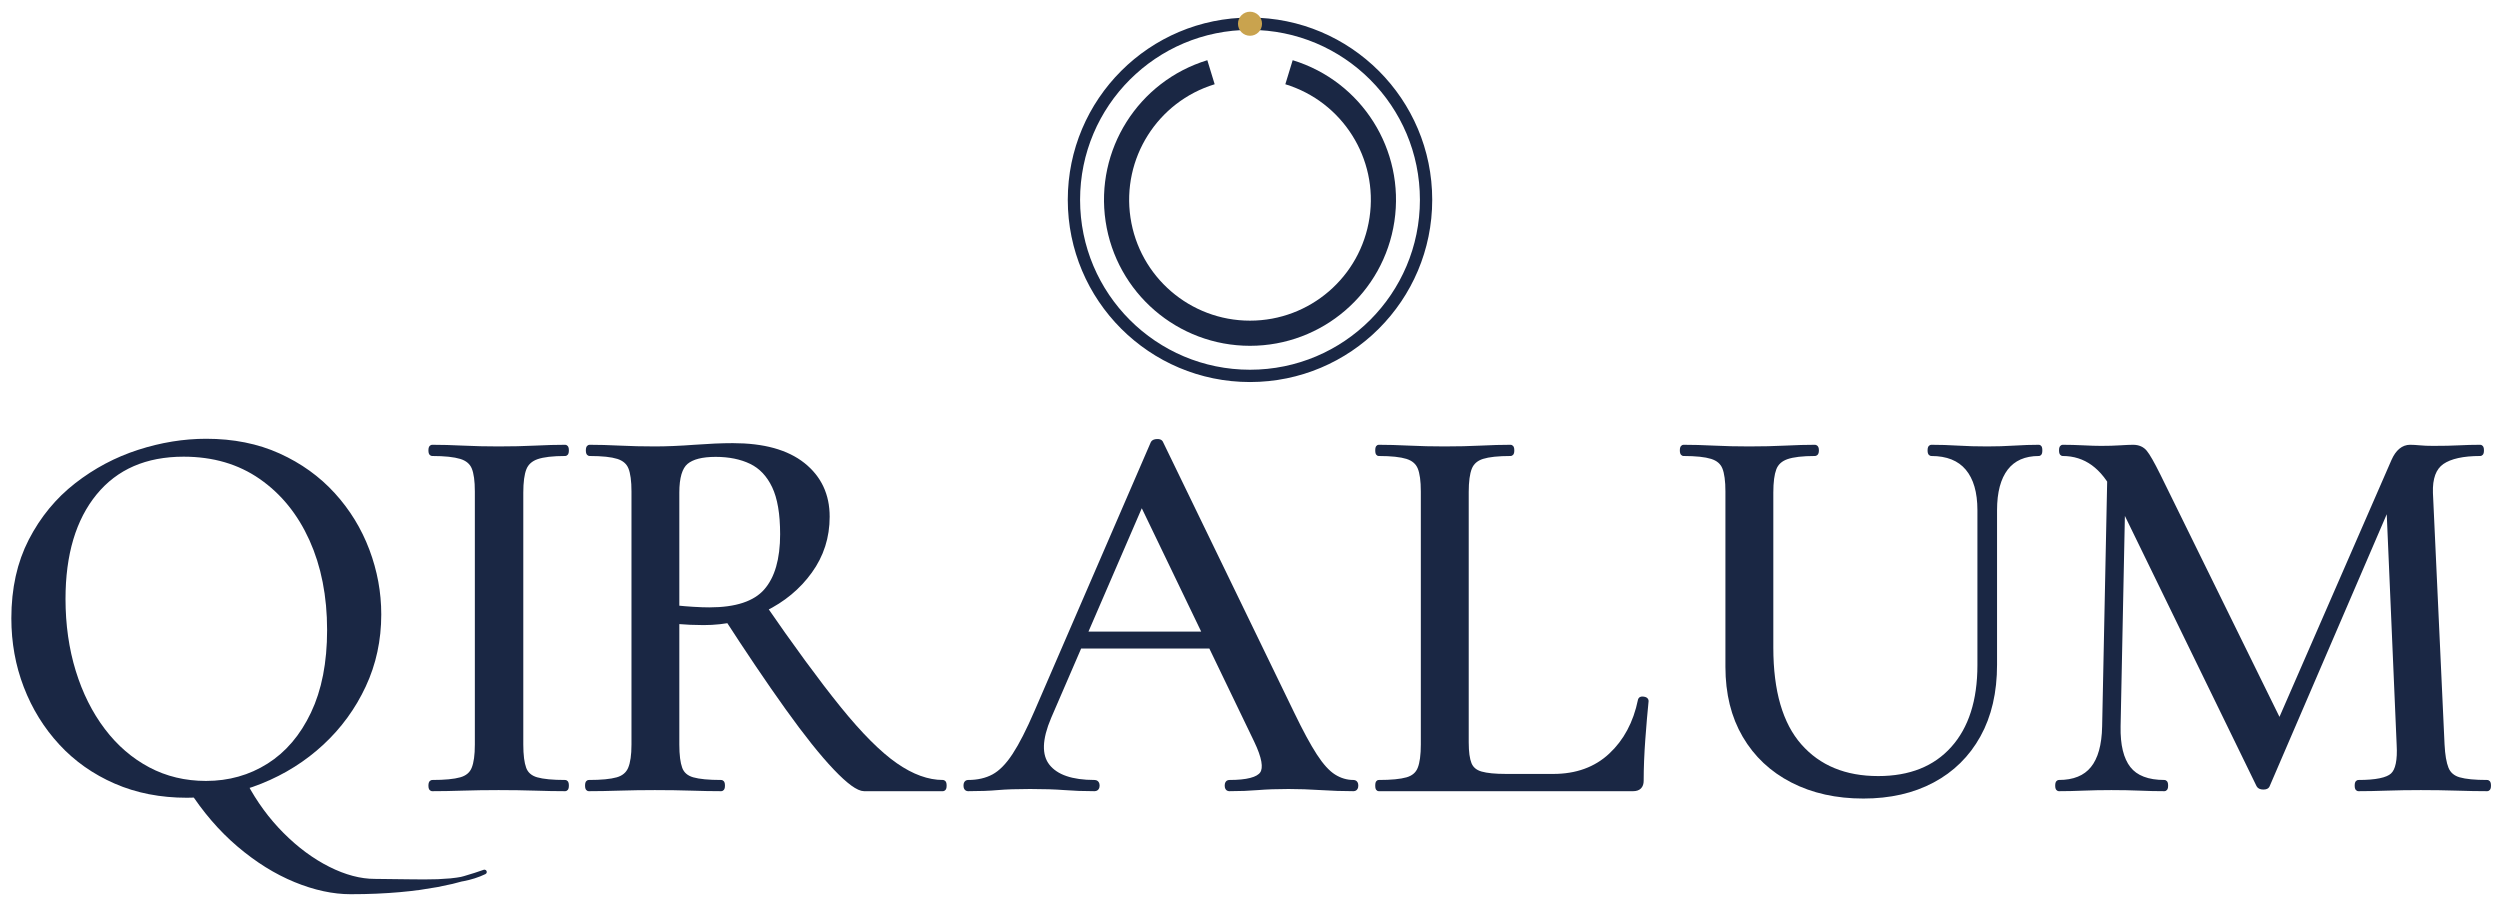
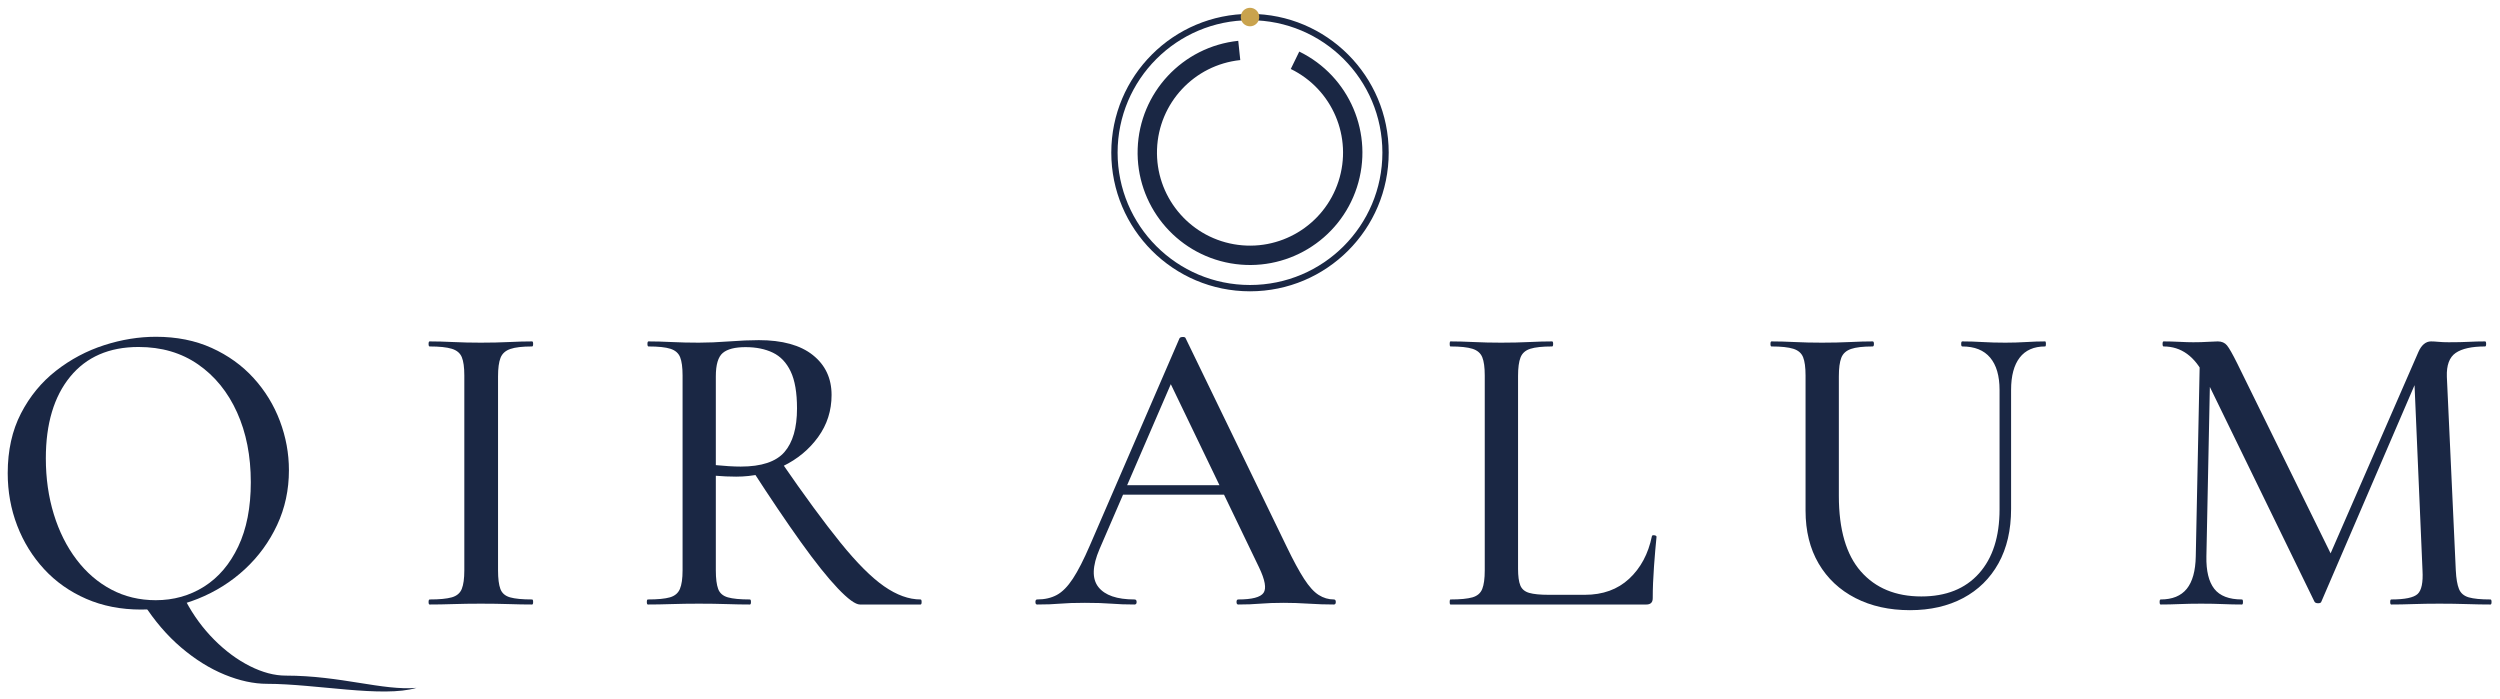
- <svg xmlns="http://www.w3.org/2000/svg" viewBox="24.00 -542.67 4572.00 1652.00" role="img" aria-labelledby="t d" shape-rendering="geometricPrecision">
+ <svg xmlns="http://www.w3.org/2000/svg" viewBox="30.67 -536.00 5938.67 1658.67" role="img" aria-labelledby="t d" shape-rendering="geometricPrecision">
  <g fill="none">
-     <circle cx="2310.00" cy="-177.25" r="322.00" stroke="#1A2744" stroke-width="22.50" />
-     <path d="M 2238.66 -410.59 A 244.00 244.00 0 1 0 2381.34 -410.59" stroke="#1A2744" stroke-width="46.00" stroke-linecap="butt" />
-     <circle cx="2310.00" cy="-499.25" r="22.00" fill="#C9A34E" stroke="none" />
+     <circle cx="3000.00" cy="-173.50" r="322.00" stroke="#1A2744" stroke-width="15.00" />
+     <path d="M 2974.50 -416.16 A 244.00 244.00 0 1 0 3106.96 -392.81" stroke="#1A2744" stroke-width="46.00" stroke-linecap="butt" />
+     <circle cx="3000.00" cy="-495.50" r="22.00" fill="#C9A34E" stroke="none" />
  </g>
  <g transform="translate(0.00 900) scale(1 -1)" fill="#1A2744">
-     <path d="M 523.38 -59.92 L 514.42 -49.08 L 505.98 -37.98 L 497.70 -26.25 L 489.91 -14.29 L 482.49 -1.95 L 480.44 1.76 L 485.80 3.48 L 486.00 3.55 L 501.99 9.53 L 502.16 9.59 L 517.80 16.26 L 517.98 16.35 L 533.15 23.65 L 533.33 23.73 L 548.02 31.61 L 548.19 31.71 L 562.42 40.23 L 562.60 40.34 L 576.36 49.45 L 576.52 49.56 L 589.83 59.30 L 589.98 59.41 L 602.80 69.74 L 602.95 69.86 L 615.31 80.81 L 615.46 80.95 L 627.26 92.44 L 627.40 92.59 L 638.58 104.54 L 638.73 104.69 L 649.24 117.11 L 649.36 117.28 L 659.25 130.16 L 659.38 130.34 L 668.61 143.70 L 668.73 143.86 L 677.34 157.69 L 677.44 157.88 L 685.39 172.18 L 685.49 172.35 L 692.81 187.11 L 692.90 187.31 L 699.46 202.46 L 699.55 202.69 L 705.24 218.16 L 705.31 218.39 L 710.12 234.16 L 710.19 234.39 L 714.12 250.49 L 714.17 250.72 L 717.24 267.12 L 717.27 267.35 L 719.46 284.07 L 719.49 284.30 L 720.80 301.32 L 720.81 301.54 L 721.25 318.89 L 721.25 319.10 L 720.91 334.05 L 720.90 334.24 L 719.89 349.10 L 719.88 349.29 L 718.20 364.05 L 718.17 364.25 L 715.83 378.93 L 715.79 379.11 L 712.76 393.69 L 712.71 393.88 L 709.01 408.36 L 708.96 408.55 L 704.60 422.94 L 704.55 423.11 L 699.51 437.41 L 699.44 437.59 L 693.76 451.65 L 693.69 451.84 L 687.39 465.52 L 687.30 465.70 L 680.41 479.01 L 680.31 479.20 L 672.80 492.14 L 672.70 492.30 L 664.59 504.86 L 664.46 505.04 L 655.73 517.23 L 655.61 517.39 L 646.29 529.20 L 646.16 529.35 L 636.21 540.79 L 636.06 540.94 L 625.54 551.90 L 625.39 552.06 L 614.31 562.45 L 614.14 562.60 L 602.52 572.40 L 602.35 572.54 L 590.19 581.76 L 590.01 581.89 L 577.30 590.54 L 577.12 590.65 L 563.86 598.73 L 563.67 598.84 L 549.88 606.33 L 549.70 606.41 L 535.35 613.33 L 535.14 613.42 L 520.27 619.64 L 520.05 619.73 L 504.69 625.11 L 504.45 625.19 L 488.62 629.74 L 488.40 629.79 L 472.07 633.51 L 471.85 633.56 L 455.05 636.46 L 454.82 636.50 L 437.52 638.58 L 437.32 638.59 L 419.56 639.83 L 419.36 639.84 L 401.10 640.25 L 400.91 640.25 L 385.65 639.94 L 385.48 639.92 L 370.18 638.99 L 370.01 638.98 L 354.69 637.41 L 354.51 637.40 L 339.15 635.21 L 338.99 635.17 L 323.60 632.36 L 323.44 632.34 L 308.01 628.90 L 307.86 628.86 L 292.41 624.80 L 292.26 624.75 L 276.77 620.06 L 276.61 620.01 L 261.26 614.69 L 261.09 614.62 L 246.06 608.67 L 245.89 608.60 L 231.16 601.99 L 230.99 601.91 L 216.59 594.67 L 216.43 594.59 L 202.32 586.70 L 202.16 586.60 L 188.39 578.09 L 188.24 577.99 L 174.76 568.81 L 174.61 568.71 L 161.46 558.91 L 161.30 558.77 L 148.62 548.33 L 148.45 548.17 L 136.40 537.10 L 136.22 536.94 L 124.84 525.20 L 124.69 525.02 L 113.92 512.66 L 113.78 512.49 L 103.66 499.48 L 103.53 499.29 L 94.04 485.65 L 93.91 485.46 L 85.09 471.16 L 84.97 470.98 L 76.78 456.05 L 76.66 455.82 L 69.28 440.26 L 69.16 440.00 L 62.77 423.81 L 62.67 423.55 L 57.25 406.74 L 57.17 406.49 L 52.75 389.05 L 52.70 388.80 L 49.25 370.74 L 49.21 370.49 L 46.76 351.80 L 46.74 351.57 L 45.25 332.26 L 45.24 332.04 L 44.75 312.10 L 44.75 311.91 L 45.10 295.52 L 45.11 295.34 L 46.16 279.20 L 46.17 279.01 L 47.94 263.09 L 47.96 262.89 L 50.42 247.21 L 50.46 247.03 L 53.62 231.57 L 53.66 231.38 L 57.52 216.18 L 57.59 215.99 L 62.16 201.00 L 62.23 200.80 L 67.50 186.06 L 67.58 185.89 L 73.50 171.47 L 73.58 171.29 L 80.09 157.30 L 80.17 157.12 L 87.29 143.55 L 87.39 143.38 L 95.09 130.22 L 95.19 130.05 L 103.49 117.33 L 103.60 117.16 L 112.49 104.86 L 112.61 104.70 L 122.10 92.81 L 122.24 92.66 L 132.31 81.20 L 132.45 81.04 L 143.09 70.09 L 143.25 69.92 L 154.43 59.60 L 154.60 59.46 L 166.30 49.73 L 166.47 49.58 L 178.71 40.46 L 178.89 40.34 L 191.65 31.82 L 191.85 31.71 L 205.15 23.82 L 205.32 23.71 L 219.15 16.41 L 219.35 16.32 L 233.71 9.65 L 233.91 9.56 L 248.75 3.59 L 248.97 3.50 L 264.24 -1.68 L 264.45 -1.74 L 280.12 -6.12 L 280.35 -6.19 L 296.45 -9.78 L 296.66 -9.81 L 313.19 -12.60 L 313.40 -12.64 L 330.35 -14.62 L 330.56 -14.64 L 347.93 -15.84 L 348.11 -15.85 L 365.90 -16.25 L 366.10 -16.25 L 378.44 -15.96 L 388.50 -30.07 L 388.59 -30.20 L 399.26 -44.11 L 399.36 -44.24 L 410.38 -57.55 L 410.48 -57.66 L 421.81 -70.39 L 421.93 -70.51 L 433.60 -82.64 L 433.71 -82.75 L 445.71 -94.28 L 445.84 -94.39 L 458.18 -105.33 L 458.30 -105.44 L 470.85 -115.75 L 470.98 -115.84 L 483.62 -125.50 L 483.75 -125.60 L 496.51 -134.62 L 496.64 -134.71 L 509.49 -143.09 L 509.64 -143.18 L 522.60 -150.90 L 522.75 -150.99 L 535.80 -158.06 L 535.96 -158.14 L 549.12 -164.57 L 549.29 -164.66 L 562.55 -170.45 L 562.71 -170.51 L 575.94 -175.64 L 576.11 -175.70 L 589.17 -180.14 L 589.35 -180.19 L 602.24 -183.94 L 602.42 -183.99 L 615.14 -187.06 L 615.34 -187.11 L 627.89 -189.50 L 628.10 -189.54 L 640.48 -191.25 L 640.71 -191.28 L 652.91 -192.30 L 653.14 -192.31 L 665.17 -192.65 L 665.34 -192.65 L 689.85 -192.40 L 689.95 -192.40 L 712.99 -191.66 L 713.08 -191.65 L 734.70 -190.47 L 734.80 -190.47 L 755.06 -188.91 L 755.16 -188.90 L 774.11 -187.00 L 774.21 -186.99 L 791.90 -184.79 L 792.05 -184.78 L 823.84 -179.65 L 824.04 -179.61 L 851.39 -173.84 L 851.59 -173.79 L 868.69 -169.32 L 870.99 -168.95 L 871.21 -168.91 L 881.60 -166.62 L 881.85 -166.56 L 891.90 -163.70 L 892.16 -163.61 L 901.92 -160.15 L 902.20 -160.05 L 911.70 -155.90 L 913.45 -154.49 L 914.24 -152.40 L 913.85 -150.19 L 912.39 -148.49 L 910.27 -147.76 L 908.64 -147.97 L 892.16 -153.56 L 872.70 -159.51 L 866.81 -161.04 L 859.06 -162.32 L 847.94 -163.68 L 824.85 -165.20 L 799.49 -165.62 L 772.02 -165.39 L 709.65 -164.65 L 699.56 -164.30 L 689.64 -163.28 L 679.48 -161.56 L 669.21 -159.16 L 658.56 -156.01 L 648.12 -152.29 L 637.12 -147.71 L 626.17 -142.51 L 615.36 -136.78 L 604.46 -130.36 L 593.84 -123.47 L 583.15 -115.91 L 572.76 -107.90 L 562.62 -99.44 L 552.39 -90.21 L 542.41 -80.55 L 532.80 -70.54 Z M 215.75 109.44 L 207.39 121.03 L 199.41 133.26 L 192.14 145.65 L 185.16 158.85 L 178.75 172.38 L 172.85 186.36 L 167.50 200.69 L 162.51 215.82 L 158.12 231.19 L 154.32 246.86 L 151.15 262.69 L 148.49 279.14 L 146.45 295.59 L 144.97 312.65 L 144.10 329.88 L 143.80 347.43 L 144.03 362.34 L 144.69 376.96 L 145.81 391.19 L 147.39 405.15 L 149.38 418.38 L 151.85 431.51 L 154.71 443.90 L 158.05 456.04 L 161.82 467.75 L 166.04 479.06 L 170.76 490.09 L 175.86 500.59 L 181.41 510.66 L 187.38 520.31 L 193.71 529.46 L 200.56 538.31 L 207.91 546.79 L 215.41 554.52 L 223.55 561.98 L 231.66 568.55 L 240.49 574.86 L 249.54 580.54 L 258.73 585.55 L 268.62 590.20 L 278.80 594.27 L 289.06 597.71 L 300.11 600.75 L 311.15 603.14 L 322.95 605.06 L 334.93 606.42 L 347.07 607.23 L 359.93 607.50 L 369.82 607.34 L 379.79 606.85 L 389.30 606.06 L 398.91 604.92 L 408.11 603.51 L 417.34 601.74 L 426.12 599.71 L 435.05 597.27 L 443.50 594.62 L 452.07 591.54 L 460.18 588.26 L 468.41 584.52 L 476.34 580.55 L 484.06 576.26 L 491.64 571.65 L 498.91 566.80 L 506.27 561.49 L 513.30 556.04 L 520.11 550.34 L 526.61 544.51 L 533.12 538.25 L 539.23 531.95 L 545.31 525.20 L 551.09 518.31 L 556.58 511.32 L 562.02 503.85 L 567.20 496.25 L 572.16 488.41 L 576.90 480.34 L 581.45 472.02 L 589.88 454.80 L 597.44 436.57 L 604.01 417.71 L 609.54 398.30 L 614.12 377.91 L 617.62 357.27 L 620.19 335.54 L 621.69 313.52 L 622.20 290.45 L 621.74 268.54 L 620.36 247.69 L 618.02 227.30 L 614.83 208.21 L 610.62 189.51 L 605.54 171.93 L 599.66 155.46 L 592.65 139.32 L 585.01 124.44 L 576.71 110.42 L 567.73 97.33 L 558.20 85.31 L 547.83 74.00 L 536.92 63.75 L 525.35 54.44 L 513.31 46.17 L 500.48 38.70 L 487.36 32.27 L 474.04 26.90 L 459.94 22.39 L 445.85 18.96 L 431.11 16.48 L 416.20 15.00 L 400.64 14.50 L 386.61 14.90 L 372.93 16.06 L 359.34 18.02 L 346.35 20.73 L 333.57 24.21 L 320.99 28.51 L 308.89 33.51 L 297.12 39.27 L 285.38 45.94 L 274.31 53.05 L 263.48 60.92 L 253.22 69.30 L 243.32 78.30 L 233.60 88.20 L 224.55 98.41 Z" transform="translate(0.00 0)" />
-     <path d="M 290.05 -4.01 L 291.12 -3.64 L 293.24 -2.01 L 294.00 -0.89 L 294.61 0.49 L 295.07 2.36 L 295.19 3.14 L 295.34 5.76 L 295.34 6.24 L 295.19 8.86 L 295.07 9.64 L 294.61 11.51 L 294.00 12.89 L 293.24 14.01 L 291.12 15.64 L 290.05 16.01 L 288.74 16.25 L 272.40 16.56 L 258.60 17.48 L 246.93 19.00 L 237.40 21.11 L 233.76 22.34 L 230.31 23.90 L 227.28 25.69 L 224.62 27.73 L 222.30 30.00 L 220.35 32.52 L 218.64 35.39 L 217.34 38.35 L 215.01 46.39 L 213.38 55.90 L 212.34 67.75 L 212.00 81.11 L 212.00 542.00 L 212.36 555.24 L 213.46 567.05 L 215.21 576.64 L 216.32 580.75 L 217.62 584.45 L 219.05 587.59 L 220.84 590.54 L 222.89 593.17 L 225.30 595.61 L 227.96 597.77 L 231.04 599.75 L 234.45 601.49 L 238.25 602.99 L 242.41 604.26 L 247.40 605.45 L 258.94 607.27 L 272.68 608.38 L 288.75 608.75 L 290.05 608.99 L 291.12 609.36 L 293.24 610.99 L 294.00 612.11 L 294.61 613.49 L 295.07 615.36 L 295.19 616.14 L 295.34 618.76 L 295.34 619.24 L 295.19 621.86 L 295.07 622.64 L 294.61 624.51 L 294.00 625.89 L 293.24 627.01 L 291.12 628.64 L 290.05 629.01 L 288.59 629.25 L 262.93 628.88 L 262.82 628.88 L 233.76 627.75 L 201.60 626.62 L 166.70 626.25 L 133.22 626.62 L 101.44 627.75 L 72.01 628.88 L 71.92 628.88 L 45.36 629.25 L 43.94 629.02 L 42.83 628.65 L 40.73 627.09 L 39.92 625.96 L 39.26 624.54 L 38.79 622.66 L 38.67 621.89 L 38.51 619.26 L 38.51 618.74 L 38.67 616.11 L 38.79 615.34 L 39.26 613.46 L 39.92 612.04 L 40.73 610.91 L 42.83 609.35 L 43.94 608.98 L 45.21 608.75 L 61.49 608.40 L 75.29 607.40 L 87.12 605.71 L 96.72 603.41 L 100.61 602.04 L 104.15 600.40 L 107.29 598.55 L 109.96 596.55 L 112.46 594.19 L 114.54 591.69 L 116.35 588.84 L 117.74 585.95 L 119.10 582.20 L 120.15 578.42 L 121.96 568.76 L 123.03 557.45 L 123.40 543.89 L 123.40 81.00 L 123.03 67.49 L 121.94 56.12 L 120.11 46.34 L 118.96 42.26 L 117.66 38.60 L 116.17 35.45 L 114.40 32.61 L 112.29 30.04 L 109.94 27.80 L 107.15 25.73 L 104.00 23.91 L 100.49 22.36 L 96.67 21.10 L 87.14 19.00 L 75.41 17.48 L 61.62 16.56 L 45.39 16.25 L 44.20 16.05 L 43.01 15.68 L 40.90 14.19 L 40.05 13.06 L 39.34 11.62 L 38.83 9.75 L 38.69 8.91 L 38.51 6.29 L 38.51 5.74 L 38.67 3.11 L 38.79 2.34 L 39.26 0.46 L 39.92 -0.96 L 40.73 -2.09 L 42.83 -3.65 L 43.94 -4.03 L 45.34 -4.25 L 71.90 -4.00 L 71.97 -4.00 L 101.40 -3.25 L 133.19 -2.50 L 166.71 -2.25 L 201.51 -2.50 L 233.31 -3.25 L 262.23 -4.00 L 262.29 -4.00 L 288.61 -4.25 Z" transform="translate(769.00 0)" />
-     <path d="M 691.76 -4.03 L 692.88 -3.65 L 694.98 -2.09 L 695.77 -0.96 L 696.44 0.46 L 696.91 2.34 L 697.02 3.11 L 697.19 5.74 L 697.19 6.26 L 697.02 8.89 L 696.91 9.66 L 696.44 11.54 L 695.77 12.96 L 694.98 14.09 L 692.88 15.65 L 691.76 16.02 L 690.60 16.25 L 680.31 16.73 L 670.04 18.16 L 659.85 20.50 L 649.34 23.85 L 638.70 28.15 L 628.01 33.40 L 616.99 39.73 L 606.10 46.88 L 594.86 55.17 L 582.96 64.94 L 570.79 75.85 L 558.27 87.96 L 545.12 101.54 L 531.73 116.22 L 517.74 132.36 L 503.40 149.69 L 488.46 168.44 L 472.73 188.71 L 438.89 233.91 L 401.95 285.19 L 371.93 328.21 L 378.29 331.52 L 378.51 331.65 L 390.46 338.80 L 390.68 338.94 L 402.02 346.68 L 402.24 346.84 L 412.96 355.18 L 413.16 355.34 L 423.29 364.29 L 423.49 364.48 L 432.99 374.00 L 433.18 374.20 L 442.07 384.34 L 442.24 384.54 L 450.51 395.27 L 450.69 395.51 L 458.16 406.73 L 458.34 407.01 L 464.81 418.59 L 464.96 418.89 L 470.45 430.82 L 470.57 431.14 L 475.06 443.43 L 475.18 443.76 L 478.66 456.43 L 478.74 456.75 L 481.23 469.77 L 481.27 470.10 L 482.77 483.48 L 482.80 483.80 L 483.30 497.55 L 483.30 497.80 L 483.12 505.14 L 483.11 505.35 L 482.59 512.50 L 482.56 512.71 L 481.70 519.67 L 481.68 519.90 L 480.45 526.67 L 480.40 526.90 L 478.84 533.49 L 478.77 533.73 L 476.86 540.12 L 476.77 540.36 L 474.51 546.58 L 474.43 546.81 L 471.81 552.84 L 471.70 553.08 L 468.74 558.90 L 468.62 559.11 L 465.32 564.76 L 465.18 564.99 L 461.51 570.45 L 461.38 570.65 L 457.38 575.92 L 457.21 576.12 L 452.86 581.21 L 452.70 581.39 L 448.00 586.29 L 447.84 586.45 L 442.80 591.16 L 442.62 591.33 L 437.23 595.84 L 437.05 595.98 L 431.32 600.27 L 431.12 600.41 L 425.10 604.42 L 424.90 604.55 L 418.56 608.27 L 418.38 608.38 L 411.74 611.84 L 411.55 611.94 L 404.60 615.12 L 404.40 615.21 L 397.15 618.11 L 396.96 618.17 L 389.40 620.80 L 389.24 620.86 L 381.38 623.23 L 381.20 623.27 L 373.02 625.35 L 372.86 625.39 L 364.39 627.19 L 364.23 627.21 L 355.44 628.73 L 355.29 628.75 L 346.20 630.00 L 346.06 630.01 L 336.66 630.98 L 336.52 630.99 L 326.82 631.69 L 326.64 631.70 L 306.31 632.25 L 306.15 632.25 L 290.49 632.06 L 290.40 632.06 L 273.45 631.50 L 273.34 631.49 L 235.57 629.24 L 235.54 629.24 L 215.97 627.92 L 215.97 627.94 L 197.40 627.00 L 179.94 626.44 L 163.60 626.25 L 130.75 626.62 L 99.33 627.75 L 70.28 628.88 L 70.19 628.88 L 44.26 629.25 L 42.84 629.02 L 41.73 628.65 L 39.62 627.09 L 38.83 625.96 L 38.16 624.54 L 37.69 622.66 L 37.58 621.89 L 37.41 619.26 L 37.41 618.74 L 37.58 616.11 L 37.69 615.34 L 38.16 613.46 L 38.83 612.04 L 39.62 610.91 L 41.73 609.35 L 42.84 608.98 L 44.11 608.75 L 60.36 608.40 L 74.24 607.39 L 85.67 605.74 L 95.04 603.42 L 98.65 602.10 L 102.09 600.45 L 105.19 598.56 L 107.80 596.55 L 110.16 594.24 L 112.17 591.73 L 113.88 589.00 L 115.34 585.86 L 116.58 582.39 L 117.66 578.41 L 119.41 568.80 L 120.50 557.20 L 120.85 543.89 L 120.85 81.00 L 120.45 67.50 L 119.31 56.20 L 117.39 46.29 L 116.26 42.45 L 114.85 38.65 L 113.28 35.44 L 111.44 32.59 L 109.40 30.10 L 106.91 27.76 L 104.11 25.66 L 101.09 23.91 L 97.60 22.35 L 93.90 21.11 L 84.38 19.00 L 72.70 17.48 L 58.90 16.56 L 42.56 16.25 L 41.25 16.01 L 40.17 15.64 L 38.06 14.01 L 37.30 12.89 L 36.69 11.51 L 36.23 9.64 L 36.11 8.86 L 35.96 6.24 L 35.96 5.76 L 36.11 3.14 L 36.23 2.36 L 36.69 0.49 L 37.30 -0.89 L 38.06 -2.01 L 40.17 -3.64 L 41.25 -4.01 L 42.69 -4.25 L 69.15 -4.00 L 69.22 -4.00 L 98.79 -3.25 L 130.59 -2.50 L 163.61 -2.25 L 198.29 -2.50 L 229.93 -3.25 L 258.71 -4.00 L 258.77 -4.00 L 284.96 -4.25 L 286.36 -4.03 L 287.48 -3.65 L 289.57 -2.09 L 290.38 -0.96 L 291.04 0.46 L 291.51 2.34 L 291.62 3.11 L 291.79 5.74 L 291.79 6.26 L 291.62 8.89 L 291.51 9.66 L 291.04 11.54 L 290.38 12.96 L 289.57 14.09 L 287.48 15.65 L 286.36 16.02 L 285.09 16.25 L 268.75 16.56 L 254.95 17.48 L 243.28 19.00 L 233.75 21.11 L 230.11 22.34 L 226.66 23.90 L 223.62 25.69 L 220.97 27.73 L 218.65 30.00 L 216.70 32.52 L 214.99 35.39 L 213.69 38.35 L 211.36 46.39 L 209.72 55.92 L 208.69 67.75 L 208.35 81.11 L 208.35 301.32 L 227.85 300.06 L 228.03 300.05 L 252.40 299.50 L 252.61 299.50 L 267.43 299.89 L 267.65 299.90 L 282.20 301.07 L 282.44 301.10 L 296.18 302.98 L 318.23 269.18 L 318.25 269.14 L 347.88 224.72 L 347.90 224.69 L 375.95 183.69 L 375.99 183.64 L 402.48 146.03 L 402.52 145.96 L 427.30 112.14 L 427.36 112.05 L 450.26 82.42 L 450.32 82.35 L 461.09 69.10 L 461.14 69.04 L 471.43 56.84 L 471.49 56.76 L 481.32 45.61 L 481.40 45.54 L 490.76 35.44 L 490.84 35.35 L 499.65 26.36 L 499.75 26.26 L 507.93 18.48 L 508.06 18.35 L 515.60 11.78 L 515.77 11.62 L 522.66 6.22 L 522.92 6.04 L 529.19 1.85 L 529.56 1.64 L 535.19 -1.35 L 535.73 -1.60 L 540.70 -3.40 L 541.58 -3.61 L 545.92 -4.21 L 546.50 -4.25 L 690.40 -4.25 Z M 249.94 332.15 L 234.59 332.90 L 234.59 332.89 L 219.06 334.00 L 208.35 334.99 L 208.35 542.00 L 208.60 551.61 L 209.35 560.55 L 210.60 568.51 L 212.29 575.46 L 214.44 581.49 L 217.03 586.65 L 219.97 590.88 L 223.31 594.26 L 227.26 597.15 L 231.99 599.75 L 237.36 601.99 L 243.39 603.81 L 250.09 605.25 L 257.70 606.30 L 265.90 606.94 L 274.81 607.15 L 283.86 606.95 L 292.39 606.35 L 300.94 605.33 L 308.91 603.94 L 316.51 602.16 L 324.07 599.92 L 330.93 597.42 L 337.74 594.41 L 344.01 591.04 L 349.94 587.11 L 355.50 582.62 L 360.73 577.58 L 365.56 572.01 L 370.20 565.66 L 374.24 559.11 L 378.10 551.70 L 381.48 543.74 L 384.43 535.02 L 386.96 525.34 L 389.02 514.99 L 390.64 503.85 L 391.77 492.10 L 391.76 492.10 L 392.46 479.20 L 392.70 465.68 L 392.25 449.36 L 390.85 433.82 L 388.54 419.39 L 385.38 406.36 L 383.43 400.14 L 381.26 394.25 L 378.89 388.64 L 376.39 383.52 L 373.52 378.39 L 370.57 373.71 L 367.18 369.00 L 363.79 364.86 L 360.21 361.04 L 355.95 357.14 L 351.73 353.81 L 347.00 350.60 L 342.00 347.68 L 336.51 344.93 L 330.94 342.54 L 324.62 340.25 L 318.39 338.36 L 311.39 336.61 L 304.41 335.21 L 296.82 334.01 L 288.86 333.09 L 280.76 332.44 L 263.15 331.90 Z" transform="translate(1058.00 0)" />
-     <path d="M 175.46 -2.24 L 201.71 -3.74 L 201.88 -3.75 L 230.62 -4.25 L 231.41 -4.19 L 233.60 -3.81 L 235.38 -3.08 L 236.94 -1.95 L 238.25 -0.40 L 239.19 1.48 L 239.61 2.88 L 239.93 5.50 L 239.93 6.50 L 239.61 9.12 L 239.19 10.53 L 238.25 12.40 L 236.94 13.95 L 235.38 15.07 L 233.60 15.81 L 231.41 16.19 L 230.82 16.25 L 215.86 16.71 L 202.43 18.06 L 190.25 20.29 L 184.72 21.71 L 179.20 23.44 L 174.31 25.27 L 169.71 27.32 L 165.34 29.62 L 161.41 32.06 L 157.51 34.88 L 154.19 37.69 L 150.99 40.86 L 148.21 44.10 L 145.70 47.64 L 143.65 51.17 L 141.79 55.29 L 140.39 59.34 L 139.29 63.79 L 138.55 68.50 L 138.16 73.44 L 138.14 78.79 L 138.47 84.12 L 139.18 89.75 L 140.30 95.99 L 141.74 102.12 L 145.75 115.35 L 151.46 130.00 L 206.20 256.65 L 440.64 256.65 L 522.49 86.74 L 522.48 86.74 L 527.39 75.91 L 527.40 75.91 L 531.11 66.46 L 533.95 57.60 L 535.70 50.05 L 536.48 43.36 L 536.33 37.91 L 535.29 33.33 L 534.60 31.69 L 533.66 30.11 L 532.45 28.60 L 531.06 27.25 L 527.15 24.50 L 522.08 22.10 L 515.64 20.06 L 507.74 18.38 L 498.79 17.20 L 488.60 16.50 L 476.91 16.25 L 476.11 16.15 L 474.36 15.78 L 472.41 14.79 L 471.16 13.66 L 470.05 12.07 L 469.30 10.20 L 469.02 9.03 L 468.77 6.40 L 468.77 5.60 L 469.02 2.98 L 469.30 1.80 L 470.05 -0.07 L 471.16 -1.66 L 472.41 -2.79 L 474.36 -3.77 L 476.11 -4.15 L 477.07 -4.25 L 504.59 -3.75 L 504.76 -3.74 L 529.67 -2.24 L 529.73 -2.24 L 541.99 -1.38 L 555.44 -0.75 L 585.40 -0.25 L 614.16 -0.75 L 644.39 -2.25 L 674.75 -3.75 L 674.89 -3.75 L 704.27 -4.25 L 705.15 -4.17 L 707.10 -3.80 L 708.98 -2.92 L 710.36 -1.80 L 711.56 -0.24 L 712.40 1.64 L 712.75 2.94 L 713.02 5.56 L 713.02 6.44 L 712.75 9.06 L 712.40 10.36 L 711.56 12.24 L 710.36 13.80 L 708.98 14.93 L 707.10 15.80 L 705.15 16.18 L 704.50 16.25 L 699.81 16.41 L 695.52 16.86 L 691.04 17.68 L 686.84 18.76 L 682.76 20.12 L 678.48 21.91 L 674.44 23.93 L 670.48 26.25 L 666.50 29.01 L 662.54 32.21 L 658.30 36.16 L 654.29 40.34 L 650.08 45.21 L 645.80 50.65 L 637.15 63.08 L 627.91 78.15 L 618.04 95.72 L 607.49 115.89 L 596.11 138.89 L 356.02 634.15 L 355.94 634.33 L 355.12 635.83 L 353.84 637.27 L 352.39 638.30 L 351.06 638.92 L 348.98 639.50 L 348.05 639.65 L 345.32 639.77 L 344.69 639.75 L 341.94 639.46 L 341.19 639.31 L 339.00 638.67 L 338.00 638.25 L 336.38 637.27 L 335.25 636.29 L 334.19 634.96 L 333.60 633.99 L 121.00 142.69 L 110.19 118.54 L 99.79 97.16 L 90.06 79.08 L 80.75 63.79 L 76.12 57.06 L 71.70 51.17 L 66.99 45.52 L 62.56 40.76 L 57.77 36.20 L 53.35 32.51 L 48.61 29.15 L 44.14 26.46 L 39.27 24.06 L 34.29 22.01 L 28.91 20.23 L 23.61 18.84 L 17.77 17.69 L 11.88 16.89 L 5.74 16.41 L -0.80 16.25 L -1.59 16.15 L -3.34 15.78 L -5.29 14.79 L -6.54 13.66 L -7.65 12.07 L -8.40 10.20 L -8.68 9.03 L -8.93 6.40 L -8.93 5.60 L -8.68 2.98 L -8.40 1.80 L -7.65 -0.07 L -6.54 -1.66 L -5.29 -2.79 L -3.34 -3.77 L -1.59 -4.15 L -0.62 -4.25 L 28.82 -3.75 L 28.95 -3.75 L 41.91 -3.12 L 42.02 -3.11 L 53.81 -2.24 L 65.79 -1.38 L 79.69 -0.75 L 112.70 -0.25 L 147.28 -0.75 L 162.21 -1.38 L 175.43 -2.24 Z M 219.60 287.65 L 317.10 513.19 L 425.71 287.65 Z" transform="translate(1795.00 0)" />
-     <path d="M 252.41 27.59 L 240.21 28.41 L 229.88 29.79 L 221.36 31.71 L 218.07 32.83 L 214.95 34.21 L 212.25 35.77 L 209.85 37.56 L 207.70 39.61 L 205.95 41.74 L 204.38 44.24 L 203.07 46.95 L 200.90 53.83 L 199.30 62.49 L 198.34 72.72 L 198.00 85.11 L 198.00 543.00 L 198.36 556.24 L 199.46 568.05 L 201.21 577.64 L 202.32 581.75 L 203.60 585.40 L 205.09 588.64 L 206.78 591.41 L 208.90 594.11 L 211.26 596.46 L 213.95 598.56 L 216.90 600.39 L 220.31 602.04 L 224.10 603.44 L 233.43 605.74 L 244.82 607.39 L 258.62 608.40 L 274.74 608.75 L 276.05 608.99 L 277.12 609.36 L 279.24 610.99 L 280.00 612.11 L 280.61 613.49 L 281.07 615.36 L 281.19 616.14 L 281.34 618.76 L 281.34 619.24 L 281.19 621.86 L 281.07 622.64 L 280.61 624.51 L 280.00 625.89 L 279.24 627.01 L 277.12 628.64 L 276.05 629.01 L 274.59 629.25 L 249.01 628.88 L 248.91 628.88 L 219.96 627.75 L 188.01 626.62 L 153.54 626.25 L 120.51 626.62 L 88.66 627.75 L 59.26 628.88 L 59.16 628.88 L 33.36 629.25 L 31.62 628.91 L 30.75 628.54 L 28.71 626.69 L 28.09 625.56 L 27.64 624.34 L 27.26 622.46 L 27.18 621.83 L 27.05 619.20 L 27.05 618.80 L 27.18 616.17 L 27.26 615.54 L 27.64 613.66 L 28.09 612.44 L 28.71 611.31 L 30.75 609.46 L 31.62 609.09 L 33.21 608.75 L 49.41 608.40 L 63.12 607.40 L 74.91 605.70 L 84.10 603.45 L 88.04 602.01 L 91.36 600.44 L 94.38 598.64 L 97.14 596.51 L 99.54 594.21 L 101.58 591.70 L 103.31 588.94 L 104.79 585.88 L 106.08 582.30 L 107.17 578.39 L 108.96 568.76 L 110.03 557.45 L 110.40 543.89 L 110.40 81.00 L 110.04 67.78 L 108.92 55.90 L 107.19 46.40 L 106.03 42.19 L 104.79 38.66 L 103.28 35.36 L 101.53 32.55 L 99.45 29.96 L 97.21 27.79 L 94.40 25.65 L 91.46 23.93 L 87.95 22.34 L 84.31 21.11 L 74.85 19.00 L 63.25 17.48 L 49.48 16.56 L 33.21 16.25 L 31.62 15.91 L 30.75 15.54 L 28.71 13.69 L 28.09 12.56 L 27.64 11.34 L 27.26 9.46 L 27.18 8.82 L 27.05 6.20 L 27.05 5.80 L 27.18 3.17 L 27.26 2.54 L 27.64 0.66 L 28.09 -0.56 L 28.71 -1.69 L 30.75 -3.54 L 31.62 -3.91 L 33.30 -4.25 L 498.52 -4.25 L 498.81 -4.24 L 502.38 -4.00 L 503.02 -3.91 L 506.10 -3.21 L 506.90 -2.94 L 509.51 -1.76 L 510.36 -1.26 L 512.50 0.38 L 513.26 1.14 L 514.91 3.25 L 515.42 4.09 L 516.61 6.66 L 516.89 7.47 L 517.60 10.53 L 517.70 11.20 L 517.94 14.71 L 517.95 14.95 L 518.14 32.64 L 518.70 51.10 L 519.64 70.40 L 519.62 70.40 L 520.94 90.34 L 523.94 128.26 L 526.94 160.35 L 526.84 161.74 L 526.51 163.10 L 525.50 164.99 L 524.51 166.06 L 523.21 167.03 L 521.56 167.81 L 520.64 168.12 L 518.33 168.62 L 517.67 168.71 L 515.34 168.85 L 514.27 168.79 L 512.55 168.45 L 510.89 167.74 L 509.75 166.93 L 508.30 165.10 L 507.77 163.84 L 507.56 163.19 L 503.93 148.01 L 499.41 133.57 L 494.15 120.26 L 487.96 107.51 L 481.00 95.64 L 473.09 84.41 L 464.39 74.00 L 454.77 64.29 L 449.75 59.84 L 444.59 55.71 L 439.18 51.81 L 433.48 48.12 L 427.71 44.81 L 421.71 41.74 L 415.79 39.09 L 409.30 36.55 L 403.01 34.44 L 396.24 32.52 L 389.39 30.93 L 382.48 29.65 L 375.07 28.60 L 367.76 27.89 L 360.26 27.45 L 352.32 27.30 L 266.79 27.30 Z" transform="translate(2512.00 0)" />
-     <path d="M 353.46 25.45 L 343.25 27.05 L 333.44 29.09 L 323.96 31.57 L 314.69 34.54 L 305.68 37.98 L 297.21 41.76 L 288.88 46.06 L 280.90 50.80 L 273.06 56.09 L 265.77 61.65 L 258.74 67.69 L 251.85 74.33 L 245.28 81.38 L 239.10 88.85 L 233.28 96.85 L 227.90 105.25 L 223.04 113.92 L 218.44 123.29 L 214.14 133.34 L 210.34 143.65 L 206.93 154.45 L 203.96 165.55 L 201.30 177.50 L 199.10 189.74 L 197.29 202.47 L 195.86 215.70 L 194.86 229.28 L 194.25 243.60 L 194.05 258.26 L 194.05 542.00 L 194.40 555.24 L 195.47 566.95 L 197.19 576.62 L 199.59 584.58 L 200.96 587.64 L 202.69 590.52 L 204.74 593.20 L 207.12 595.64 L 209.76 597.79 L 212.72 599.71 L 216.24 601.51 L 219.97 602.99 L 224.11 604.26 L 229.07 605.45 L 240.56 607.27 L 254.24 608.38 L 270.25 608.75 L 271.31 608.91 L 272.62 609.29 L 274.73 610.65 L 275.66 611.77 L 276.48 613.27 L 277.04 615.15 L 277.20 616.08 L 277.39 618.70 L 277.39 619.30 L 277.20 621.92 L 277.04 622.85 L 276.48 624.73 L 275.66 626.23 L 274.73 627.35 L 272.62 628.71 L 271.31 629.09 L 270.09 629.25 L 244.93 628.88 L 244.82 628.88 L 216.01 627.75 L 184.11 626.62 L 149.75 626.25 L 116.55 626.62 L 85.20 627.75 L 56.21 628.88 L 56.12 628.88 L 29.86 629.25 L 28.40 629.01 L 27.32 628.64 L 25.21 627.01 L 24.45 625.89 L 23.84 624.51 L 23.38 622.64 L 23.26 621.86 L 23.11 619.24 L 23.11 618.76 L 23.26 616.14 L 23.38 615.36 L 23.84 613.49 L 24.45 612.11 L 25.21 610.99 L 27.32 609.36 L 28.40 608.99 L 29.71 608.75 L 45.77 608.40 L 59.55 607.39 L 71.01 605.74 L 80.33 603.45 L 84.28 602.01 L 87.60 600.44 L 90.61 598.64 L 93.44 596.48 L 95.65 594.33 L 97.83 591.64 L 99.46 589.02 L 100.94 585.86 L 102.17 582.39 L 103.26 578.41 L 105.01 568.80 L 106.10 557.20 L 106.45 543.89 L 106.45 223.09 L 106.94 205.18 L 106.95 204.93 L 108.41 187.62 L 108.45 187.38 L 110.88 170.70 L 110.91 170.44 L 114.31 154.39 L 114.39 154.10 L 118.76 138.66 L 118.85 138.39 L 124.20 123.58 L 124.31 123.29 L 130.64 109.10 L 130.79 108.81 L 138.09 95.24 L 138.24 94.97 L 146.40 82.09 L 146.57 81.84 L 155.54 69.71 L 155.72 69.47 L 165.46 58.10 L 165.66 57.88 L 176.18 47.26 L 176.41 47.05 L 187.71 37.20 L 187.94 37.00 L 200.01 27.90 L 200.26 27.74 L 213.11 19.39 L 213.36 19.24 L 227.01 11.66 L 227.26 11.54 L 241.56 4.78 L 241.81 4.66 L 256.66 -1.19 L 256.93 -1.29 L 272.31 -6.24 L 272.56 -6.30 L 288.50 -10.36 L 288.75 -10.43 L 305.24 -13.57 L 305.48 -13.61 L 322.50 -15.86 L 322.74 -15.89 L 340.31 -17.24 L 340.54 -17.25 L 358.65 -17.70 L 358.86 -17.70 L 376.64 -17.25 L 376.86 -17.24 L 394.07 -15.89 L 394.31 -15.86 L 410.96 -13.61 L 411.20 -13.57 L 427.27 -10.44 L 427.54 -10.38 L 443.04 -6.33 L 443.30 -6.25 L 458.24 -1.30 L 458.50 -1.20 L 472.88 4.64 L 473.14 4.76 L 486.94 11.51 L 487.20 11.65 L 500.35 19.24 L 500.60 19.39 L 512.98 27.75 L 513.23 27.94 L 524.86 37.10 L 525.10 37.30 L 535.98 47.24 L 536.20 47.46 L 546.31 58.19 L 546.52 58.41 L 555.89 69.91 L 556.08 70.16 L 564.69 82.46 L 564.84 82.71 L 572.69 95.79 L 572.84 96.05 L 579.85 109.85 L 579.99 110.14 L 586.05 124.61 L 586.15 124.89 L 591.30 140.04 L 591.39 140.31 L 595.59 156.14 L 595.64 156.40 L 598.91 172.90 L 598.96 173.15 L 601.30 190.32 L 601.33 190.56 L 602.73 208.40 L 602.74 208.64 L 603.20 227.15 L 603.20 509.65 L 603.51 521.49 L 604.46 532.90 L 605.98 543.08 L 608.15 552.85 L 610.95 561.81 L 614.24 569.80 L 618.26 577.30 L 622.69 583.81 L 627.81 589.71 L 633.40 594.70 L 639.60 598.98 L 646.35 602.46 L 653.77 605.20 L 661.74 607.15 L 670.41 608.35 L 679.92 608.75 L 681.42 609.09 L 682.30 609.46 L 684.34 611.31 L 684.96 612.44 L 685.41 613.66 L 685.79 615.54 L 685.88 616.17 L 686.00 618.80 L 686.00 619.20 L 685.88 621.83 L 685.79 622.46 L 685.41 624.34 L 684.96 625.56 L 684.34 626.69 L 682.30 628.54 L 681.42 628.91 L 679.67 629.25 L 658.26 628.88 L 658.14 628.88 L 634.58 627.75 L 609.91 626.62 L 585.35 626.25 L 557.31 626.62 L 531.34 627.75 L 506.86 628.88 L 506.74 628.88 L 483.01 629.25 L 481.59 629.02 L 480.48 628.65 L 478.38 627.09 L 477.57 625.96 L 476.91 624.54 L 476.44 622.66 L 476.32 621.89 L 476.16 619.26 L 476.16 618.74 L 476.32 616.11 L 476.44 615.34 L 476.91 613.46 L 477.57 612.04 L 478.38 610.91 L 480.48 609.35 L 481.59 608.98 L 482.79 608.75 L 493.36 608.34 L 502.80 607.16 L 511.81 605.15 L 519.86 602.45 L 527.46 598.88 L 534.33 594.56 L 540.40 589.59 L 546.00 583.70 L 550.95 577.05 L 555.21 569.74 L 558.90 561.58 L 561.91 552.71 L 564.23 543.24 L 565.94 532.67 L 566.96 521.45 L 567.30 509.52 L 567.30 226.25 L 567.11 214.40 L 566.54 202.68 L 565.59 191.44 L 564.26 180.54 L 562.58 169.99 L 560.55 159.96 L 558.06 149.93 L 555.31 140.60 L 552.06 131.25 L 548.58 122.61 L 544.56 113.92 L 540.33 105.86 L 535.60 97.95 L 530.71 90.66 L 525.24 83.42 L 519.54 76.70 L 513.36 70.16 L 506.93 64.11 L 500.30 58.58 L 493.26 53.34 L 486.00 48.58 L 478.43 44.23 L 470.57 40.30 L 462.34 36.74 L 453.94 33.65 L 445.14 30.94 L 435.88 28.61 L 426.56 26.75 L 416.89 25.30 L 406.70 24.23 L 396.50 23.61 L 385.75 23.40 L 374.57 23.64 L 363.99 24.30 Z" transform="translate(3073.00 0)" />
-     <path d="M 820.06 -4.03 L 821.17 -3.65 L 823.27 -2.09 L 824.08 -0.96 L 824.74 0.46 L 825.21 2.34 L 825.33 3.11 L 825.49 5.74 L 825.49 6.26 L 825.33 8.89 L 825.21 9.66 L 824.74 11.54 L 824.08 12.96 L 823.27 14.09 L 821.17 15.65 L 820.06 16.02 L 818.79 16.25 L 802.69 16.56 L 789.06 17.48 L 777.58 18.99 L 768.21 21.11 L 764.51 22.36 L 761.24 23.86 L 758.09 25.73 L 755.45 27.74 L 753.15 29.96 L 751.08 32.55 L 749.26 35.48 L 747.81 38.58 L 745.26 46.35 L 743.12 56.30 L 741.59 67.83 L 740.60 81.20 L 719.35 541.25 L 719.36 550.73 L 720.08 559.40 L 721.51 567.27 L 723.60 574.26 L 726.33 580.38 L 729.73 585.70 L 733.73 590.23 L 738.45 594.10 L 743.91 597.40 L 750.39 600.40 L 757.55 602.91 L 765.58 604.99 L 774.46 606.64 L 784.05 607.80 L 794.55 608.51 L 806.04 608.75 L 807.35 608.99 L 808.42 609.36 L 810.54 610.99 L 811.30 612.11 L 811.91 613.49 L 812.38 615.36 L 812.49 616.14 L 812.64 618.76 L 812.64 619.24 L 812.49 621.86 L 812.38 622.64 L 811.91 624.51 L 811.30 625.89 L 810.54 627.01 L 808.42 628.64 L 807.35 629.01 L 805.90 629.25 L 786.33 629.00 L 786.21 629.00 L 767.06 628.25 L 745.71 627.50 L 719.65 627.25 L 706.65 627.50 L 695.58 628.24 L 685.92 628.99 L 685.74 629.00 L 677.69 629.25 L 677.17 629.24 L 672.61 628.84 L 671.88 628.70 L 667.52 627.52 L 666.80 627.26 L 662.67 625.29 L 662.05 624.91 L 658.14 622.14 L 657.65 621.74 L 653.99 618.20 L 653.61 617.77 L 650.21 613.49 L 649.92 613.09 L 646.80 608.04 L 646.60 607.67 L 643.74 601.88 L 643.65 601.70 L 438.70 131.64 L 220.81 574.88 L 220.79 574.92 L 213.10 590.00 L 213.05 590.10 L 206.46 602.21 L 206.36 602.38 L 200.85 611.54 L 200.66 611.83 L 196.22 618.02 L 195.90 618.42 L 193.86 620.64 L 193.51 620.99 L 191.28 622.91 L 190.86 623.21 L 188.44 624.84 L 187.99 625.11 L 185.36 626.44 L 184.91 626.62 L 182.09 627.66 L 181.64 627.80 L 178.62 628.54 L 178.19 628.62 L 174.97 629.06 L 174.59 629.10 L 171.19 629.25 L 170.90 629.25 L 160.88 629.00 L 160.74 628.99 L 147.18 628.24 L 147.18 628.25 L 130.80 627.50 L 112.61 627.25 L 97.91 627.50 L 79.83 628.25 L 60.62 629.00 L 60.51 629.00 L 42.31 629.25 L 40.85 629.01 L 39.77 628.64 L 37.66 627.01 L 36.90 625.89 L 36.29 624.51 L 35.83 622.64 L 35.71 621.86 L 35.56 619.24 L 35.56 618.76 L 35.71 616.14 L 35.83 615.36 L 36.29 613.49 L 36.90 612.11 L 37.66 610.99 L 39.77 609.36 L 40.85 608.99 L 42.10 608.75 L 49.70 608.48 L 56.95 607.67 L 63.85 606.36 L 70.61 604.51 L 77.24 602.11 L 83.51 599.24 L 89.76 595.73 L 95.58 591.84 L 101.33 587.30 L 106.83 582.27 L 112.26 576.59 L 117.35 570.49 L 122.36 563.69 L 123.58 561.84 L 114.40 114.44 L 113.85 101.97 L 112.74 90.75 L 110.96 79.86 L 108.70 70.30 L 105.84 61.41 L 102.36 53.31 L 98.45 46.26 L 93.86 39.85 L 88.86 34.40 L 83.17 29.62 L 76.85 25.56 L 69.94 22.27 L 62.29 19.65 L 53.88 17.75 L 45.06 16.65 L 35.08 16.25 L 33.85 16.01 L 32.77 15.64 L 30.66 14.01 L 29.90 12.89 L 29.29 11.51 L 28.82 9.64 L 28.71 8.86 L 28.56 6.24 L 28.56 5.76 L 28.71 3.14 L 28.82 2.36 L 29.29 0.49 L 29.90 -0.89 L 30.66 -2.01 L 32.77 -3.64 L 33.85 -4.01 L 35.30 -4.25 L 56.92 -4.00 L 57.01 -4.00 L 80.09 -3.25 L 104.84 -2.50 L 131.35 -2.25 L 158.39 -2.50 L 182.95 -3.25 L 205.91 -4.00 L 205.99 -4.00 L 228.30 -4.25 L 229.75 -4.01 L 230.82 -3.64 L 232.94 -2.01 L 233.70 -0.89 L 234.31 0.49 L 234.78 2.36 L 234.89 3.14 L 235.04 5.76 L 235.04 6.24 L 234.89 8.86 L 234.78 9.64 L 234.31 11.51 L 233.70 12.89 L 232.94 14.01 L 230.82 15.64 L 229.75 16.01 L 228.50 16.25 L 217.60 16.64 L 207.70 17.77 L 198.66 19.66 L 190.46 22.29 L 183.14 25.61 L 176.61 29.66 L 170.97 34.36 L 165.97 39.89 L 161.70 46.10 L 157.94 53.30 L 154.80 61.20 L 152.20 70.22 L 150.25 79.86 L 148.93 90.45 L 148.22 101.81 L 148.15 114.38 L 155.99 499.15 L 396.68 5.14 L 397.09 4.46 L 398.39 2.71 L 399.46 1.70 L 401.36 0.45 L 402.48 -0.07 L 404.96 -0.82 L 405.85 -0.99 L 408.94 -1.24 L 409.62 -1.24 L 412.65 -0.99 L 413.61 -0.79 L 415.93 -0.04 L 417.25 0.68 L 418.82 1.93 L 420.00 3.38 L 420.86 5.12 L 420.95 5.33 L 634.88 502.27 L 653.00 80.81 L 653.35 70.58 L 653.20 61.58 L 652.54 53.49 L 651.40 46.35 L 649.81 40.27 L 647.84 35.27 L 645.44 31.23 L 642.75 28.15 L 639.26 25.52 L 634.81 23.24 L 629.01 21.15 L 622.04 19.40 L 614.01 18.04 L 604.67 17.04 L 594.50 16.45 L 582.88 16.25 L 581.55 16.01 L 580.48 15.64 L 578.36 14.01 L 577.60 12.89 L 576.99 11.51 L 576.52 9.64 L 576.41 8.86 L 576.26 6.24 L 576.26 5.76 L 576.41 3.14 L 576.52 2.36 L 576.99 0.49 L 577.60 -0.89 L 578.36 -2.01 L 580.48 -3.64 L 581.55 -4.01 L 582.99 -4.25 L 607.60 -4.00 L 607.67 -4.00 L 635.01 -3.25 L 664.96 -2.50 L 697.30 -2.25 L 730.74 -2.50 L 762.62 -3.25 L 792.16 -4.00 L 792.23 -4.00 L 818.66 -4.25 Z" transform="translate(3754.00 0)" />
+     <path d="M 366.00 -12.00 Q 294.00 -12.00 235.50 13.50 Q 177.00 39.00 135.50 84.00 Q 94.00 129.00 71.50 187.50 Q 49.00 246.00 49.00 312.00 Q 49.00 393.00 80.50 454.00 Q 112.00 515.00 164.00 555.50 Q 216.00 596.00 278.00 616.00 Q 340.00 636.00 401.00 636.00 Q 475.00 636.00 533.50 609.50 Q 592.00 583.00 633.00 538.00 Q 674.00 493.00 695.50 436.00 Q 717.00 379.00 717.00 319.00 Q 717.00 249.00 689.00 189.00 Q 661.00 129.00 612.50 84.00 Q 564.00 39.00 500.50 13.50 Q 437.00 -12.00 366.00 -12.00 Z M 400.65 10.25 Q 464.35 10.25 515.50 42.53 Q 566.65 74.80 596.55 137.63 Q 626.45 200.45 626.45 290.55 Q 626.45 384.20 593.77 456.47 Q 561.10 528.75 501.40 570.25 Q 441.70 611.75 359.90 611.75 Q 255.15 611.75 197.35 541.10 Q 139.55 470.45 139.55 347.35 Q 139.55 276.00 158.48 214.50 Q 177.40 153.00 212.30 106.95 Q 247.20 60.90 295.03 35.58 Q 342.85 10.25 400.65 10.25 Z" transform="translate(0.00 0)" />
+     <path d="M 471.75 8.70 Q 499.40 -43.40 539.45 -83.60 Q 579.50 -123.80 624.35 -146.35 Q 669.20 -168.90 709.50 -168.90 C 840.00 -168.90 940.00 -205.00 1020.00 -198.00 C 940.00 -222.00 780.00 -188.40 665.30 -188.40 Q 617.50 -188.40 564.25 -166.55 Q 511.00 -144.70 461.00 -102.15 Q 411.00 -59.60 371.60 2.00 Z" transform="translate(0.00 0)" />
+     <path d="M 207.75 81.00 Q 207.75 52.00 213.30 37.00 Q 218.85 22.00 236.33 17.00 Q 253.80 12.00 288.65 12.00 Q 291.10 12.00 291.10 6.00 Q 291.10 0.00 288.65 0.00 Q 263.63 0.00 233.41 1.00 Q 203.18 2.00 166.70 2.00 Q 132.16 2.00 101.29 1.00 Q 70.42 0.00 45.30 0.00 Q 42.75 0.00 42.75 6.00 Q 42.75 12.00 45.48 12.00 Q 80.06 12.00 97.80 17.00 Q 115.55 22.00 121.60 37.00 Q 127.65 52.00 127.65 81.00 L 127.65 544.00 Q 127.65 573.00 121.70 587.50 Q 115.75 602.00 97.91 607.50 Q 80.07 613.00 45.30 613.00 Q 42.75 613.00 42.75 619.00 Q 42.75 625.00 45.30 625.00 Q 70.42 625.00 101.29 623.50 Q 132.16 622.00 166.70 622.00 Q 203.18 622.00 233.93 623.50 Q 264.68 625.00 288.65 625.00 Q 291.10 625.00 291.10 619.00 Q 291.10 613.00 288.65 613.00 Q 254.11 613.00 236.84 607.00 Q 219.57 601.00 213.66 586.00 Q 207.75 571.00 207.75 542.00 Z" transform="translate(1006.00 0)" />
+     <path d="M 546.50 0.00 Q 530.40 0.00 493.87 38.32 Q 457.35 76.65 405.95 148.47 Q 354.55 220.30 290.60 319.30 L 358.40 340.15 Q 441.70 219.15 500.13 146.98 Q 558.55 74.80 603.65 43.40 Q 648.75 12.00 690.40 12.00 Q 692.95 12.00 692.95 6.00 Q 692.95 0.00 690.40 0.00 Q 634.15 0.00 598.67 0.00 Q 563.20 0.00 546.50 0.00 Z M 306.20 628.00 Q 389.95 628.00 434.50 592.58 Q 479.05 557.15 479.05 497.70 Q 479.05 442.00 447.15 397.87 Q 415.25 353.75 363.75 328.75 Q 312.25 303.75 252.50 303.75 Q 241.25 303.75 228.13 304.30 Q 215.00 304.85 204.10 305.85 L 204.10 81.00 Q 204.10 52.00 209.65 37.00 Q 215.20 22.00 232.68 17.00 Q 250.15 12.00 285.00 12.00 Q 287.55 12.00 287.55 6.00 Q 287.55 0.00 285.00 0.00 Q 260.10 0.00 230.03 1.00 Q 199.95 2.00 163.60 2.00 Q 129.80 2.00 98.68 1.00 Q 67.55 0.00 42.65 0.00 Q 40.20 0.00 40.20 6.00 Q 40.20 12.00 42.65 12.00 Q 77.50 12.00 94.97 17.00 Q 112.45 22.00 118.77 37.00 Q 125.10 52.00 125.10 81.00 L 125.10 544.00 Q 125.10 573.00 119.27 587.50 Q 113.45 602.00 96.25 607.50 Q 79.05 613.00 44.20 613.00 Q 41.65 613.00 41.65 619.00 Q 41.65 625.00 44.20 625.00 Q 68.55 625.00 99.18 623.50 Q 129.80 622.00 163.60 622.00 Q 195.50 622.00 235.83 625.00 Q 276.15 628.00 306.20 628.00 Z M 396.95 465.75 Q 396.95 522.00 381.92 553.55 Q 366.90 585.10 339.58 598.25 Q 312.25 611.40 274.80 611.40 Q 237.00 611.40 220.55 597.50 Q 204.10 583.60 204.10 542.00 L 204.10 331.10 Q 218.10 329.65 234.38 328.65 Q 250.65 327.65 263.20 327.65 Q 337.05 327.65 367.00 362.07 Q 396.95 396.50 396.95 465.75 Z" transform="translate(1527.00 0)" />
+     <path d="M 186.95 260.90 L 198.65 283.40 L 470.70 283.40 L 477.70 260.90 Z M 704.35 12.00 Q 708.80 12.00 708.80 6.00 Q 708.80 0.00 704.35 0.00 Q 675.45 0.00 644.60 2.00 Q 613.75 4.00 585.40 4.00 Q 553.05 4.00 529.43 2.00 Q 505.80 0.00 477.00 0.00 Q 473.00 0.00 473.00 6.00 Q 473.00 12.00 477.00 12.00 Q 526.25 12.00 537.15 27.68 Q 548.05 43.35 526.35 88.50 L 310.70 536.25 L 343.20 584.30 L 147.50 131.55 Q 121.60 71.00 144.85 41.50 Q 168.10 12.00 230.70 12.00 Q 235.70 12.00 235.70 6.00 Q 235.70 0.00 230.70 0.00 Q 200.70 0.00 175.70 2.00 Q 150.70 4.00 112.70 4.00 Q 75.90 4.00 53.50 2.00 Q 31.10 0.00 -0.70 0.00 Q -4.70 0.00 -4.70 6.00 Q -4.70 12.00 -0.70 12.00 Q 26.30 12.00 46.07 22.68 Q 65.85 33.35 84.25 61.38 Q 102.65 89.40 124.90 141.00 L 337.50 632.30 Q 339.05 635.30 345.13 635.52 Q 351.20 635.75 352.20 632.30 L 592.30 137.00 Q 615.75 88.35 633.53 60.85 Q 651.30 33.35 668.18 22.68 Q 685.05 12.00 704.35 12.00 Z" transform="translate(2495.00 0)" />
+     <path d="M 193.75 543.00 L 193.75 85.00 Q 193.75 58.58 199.13 45.36 Q 204.50 32.15 220.26 27.60 Q 236.03 23.05 266.70 23.05 L 352.40 23.05 Q 416.65 23.05 457.70 61.20 Q 498.75 99.35 511.70 162.20 Q 512.15 165.20 517.43 164.48 Q 522.70 163.75 522.70 160.75 Q 519.70 131.60 516.70 90.68 Q 513.70 49.76 513.70 15.00 Q 513.70 0.00 498.53 0.00 L 33.30 0.00 Q 31.30 0.00 31.30 6.00 Q 31.30 12.00 33.30 12.00 Q 68.03 12.00 85.40 17.00 Q 102.77 22.00 108.71 37.00 Q 114.65 52.00 114.65 81.00 L 114.65 544.00 Q 114.65 573.00 108.71 587.50 Q 102.77 602.00 85.40 607.50 Q 68.03 613.00 33.30 613.00 Q 31.30 613.00 31.30 619.00 Q 31.30 625.00 33.30 625.00 Q 57.30 625.00 88.50 623.50 Q 119.70 622.00 153.54 622.00 Q 189.50 622.00 220.13 623.50 Q 250.77 625.00 274.65 625.00 Q 277.10 625.00 277.10 619.00 Q 277.10 613.00 274.65 613.00 Q 240.11 613.00 222.84 607.50 Q 205.57 602.00 199.66 587.00 Q 193.75 572.00 193.75 543.00 Z" transform="translate(3443.00 0)" />
+     <path d="M 571.55 509.65 Q 571.55 559.90 549.25 586.45 Q 526.95 613.00 482.95 613.00 Q 480.40 613.00 480.40 619.00 Q 480.40 625.00 482.95 625.00 Q 506.30 625.00 531.15 623.50 Q 556.00 622.00 585.35 622.00 Q 610.15 622.00 634.78 623.50 Q 659.40 625.00 679.75 625.00 Q 681.75 625.00 681.75 619.00 Q 681.75 613.00 679.75 613.00 Q 639.75 613.00 619.35 586.45 Q 598.95 559.90 598.95 509.65 L 598.95 227.25 Q 598.95 151.85 569.05 97.97 Q 539.15 44.10 485.08 15.32 Q 431.00 -13.45 358.75 -13.45 Q 285.20 -13.45 229.07 15.37 Q 172.95 44.20 141.82 97.25 Q 110.70 150.30 110.70 223.20 L 110.70 544.00 Q 110.70 573.00 104.87 587.50 Q 99.05 602.00 81.62 607.50 Q 64.20 613.00 29.80 613.00 Q 27.35 613.00 27.35 619.00 Q 27.35 625.00 29.80 625.00 Q 54.70 625.00 85.05 623.50 Q 115.40 622.00 149.75 622.00 Q 185.55 622.00 216.18 623.50 Q 246.80 625.00 270.15 625.00 Q 273.15 625.00 273.15 619.00 Q 273.15 613.00 270.15 613.00 Q 235.75 613.00 218.55 607.00 Q 201.35 601.00 195.58 586.00 Q 189.80 571.00 189.80 542.00 L 189.80 258.20 Q 189.80 137.95 242.10 78.55 Q 294.40 19.15 385.75 19.15 Q 473.70 19.15 522.63 73.77 Q 571.55 128.40 571.55 226.25 Z" transform="translate(4209.00 0)" />
+     <path d="M 118.65 114.35 L 128.65 602.00 L 153.80 600.00 L 143.90 114.35 Q 142.90 62.45 162.65 37.23 Q 182.40 12.00 228.35 12.00 Q 230.80 12.00 230.80 6.00 Q 230.80 0.00 228.35 0.00 Q 206.35 0.00 183.08 1.00 Q 159.80 2.00 131.35 2.00 Q 103.75 2.00 79.95 1.00 Q 56.15 0.00 35.25 0.00 Q 32.80 0.00 32.80 6.00 Q 32.80 12.00 35.25 12.00 Q 76.80 12.00 97.22 37.23 Q 117.65 62.45 118.65 114.35 Z M 818.70 12.00 Q 821.25 12.00 821.25 6.00 Q 821.25 0.00 818.70 0.00 Q 793.80 0.00 762.73 1.00 Q 731.65 2.00 697.30 2.00 Q 663.60 2.00 634.90 1.00 Q 606.20 0.00 582.95 0.00 Q 580.50 0.00 580.50 6.00 Q 580.50 12.00 582.95 12.00 Q 631.60 12.00 645.65 25.00 Q 659.70 38.00 657.25 81.00 L 637.00 551.95 L 675.90 608.30 L 417.05 7.00 Q 416.05 3.00 409.28 3.00 Q 402.50 3.00 400.50 7.00 L 139.85 542.00 Q 105.15 613.00 42.25 613.00 Q 39.80 613.00 39.80 619.00 Q 39.80 625.00 42.25 625.00 Q 59.95 625.00 79.65 624.00 Q 99.35 623.00 112.60 623.00 Q 132.00 623.00 147.38 624.00 Q 162.75 625.00 171.00 625.00 Q 185.00 625.00 192.78 615.55 Q 200.55 606.10 217.00 573.00 L 443.75 111.75 L 406.95 48.15 L 647.55 600.00 Q 653.00 612.35 660.60 618.68 Q 668.20 625.00 677.55 625.00 Q 684.80 625.00 695.25 624.00 Q 705.70 623.00 719.60 623.00 Q 748.30 623.00 767.23 624.00 Q 786.15 625.00 805.95 625.00 Q 808.40 625.00 808.40 619.00 Q 808.40 613.00 805.95 613.00 Q 758.30 613.00 735.98 597.57 Q 713.65 582.15 715.10 541.05 L 736.35 81.00 Q 737.80 52.00 743.85 37.00 Q 749.90 22.00 767.10 17.00 Q 784.30 12.00 818.70 12.00 Z" transform="translate(5128.00 0)" />
  </g>
</svg>
